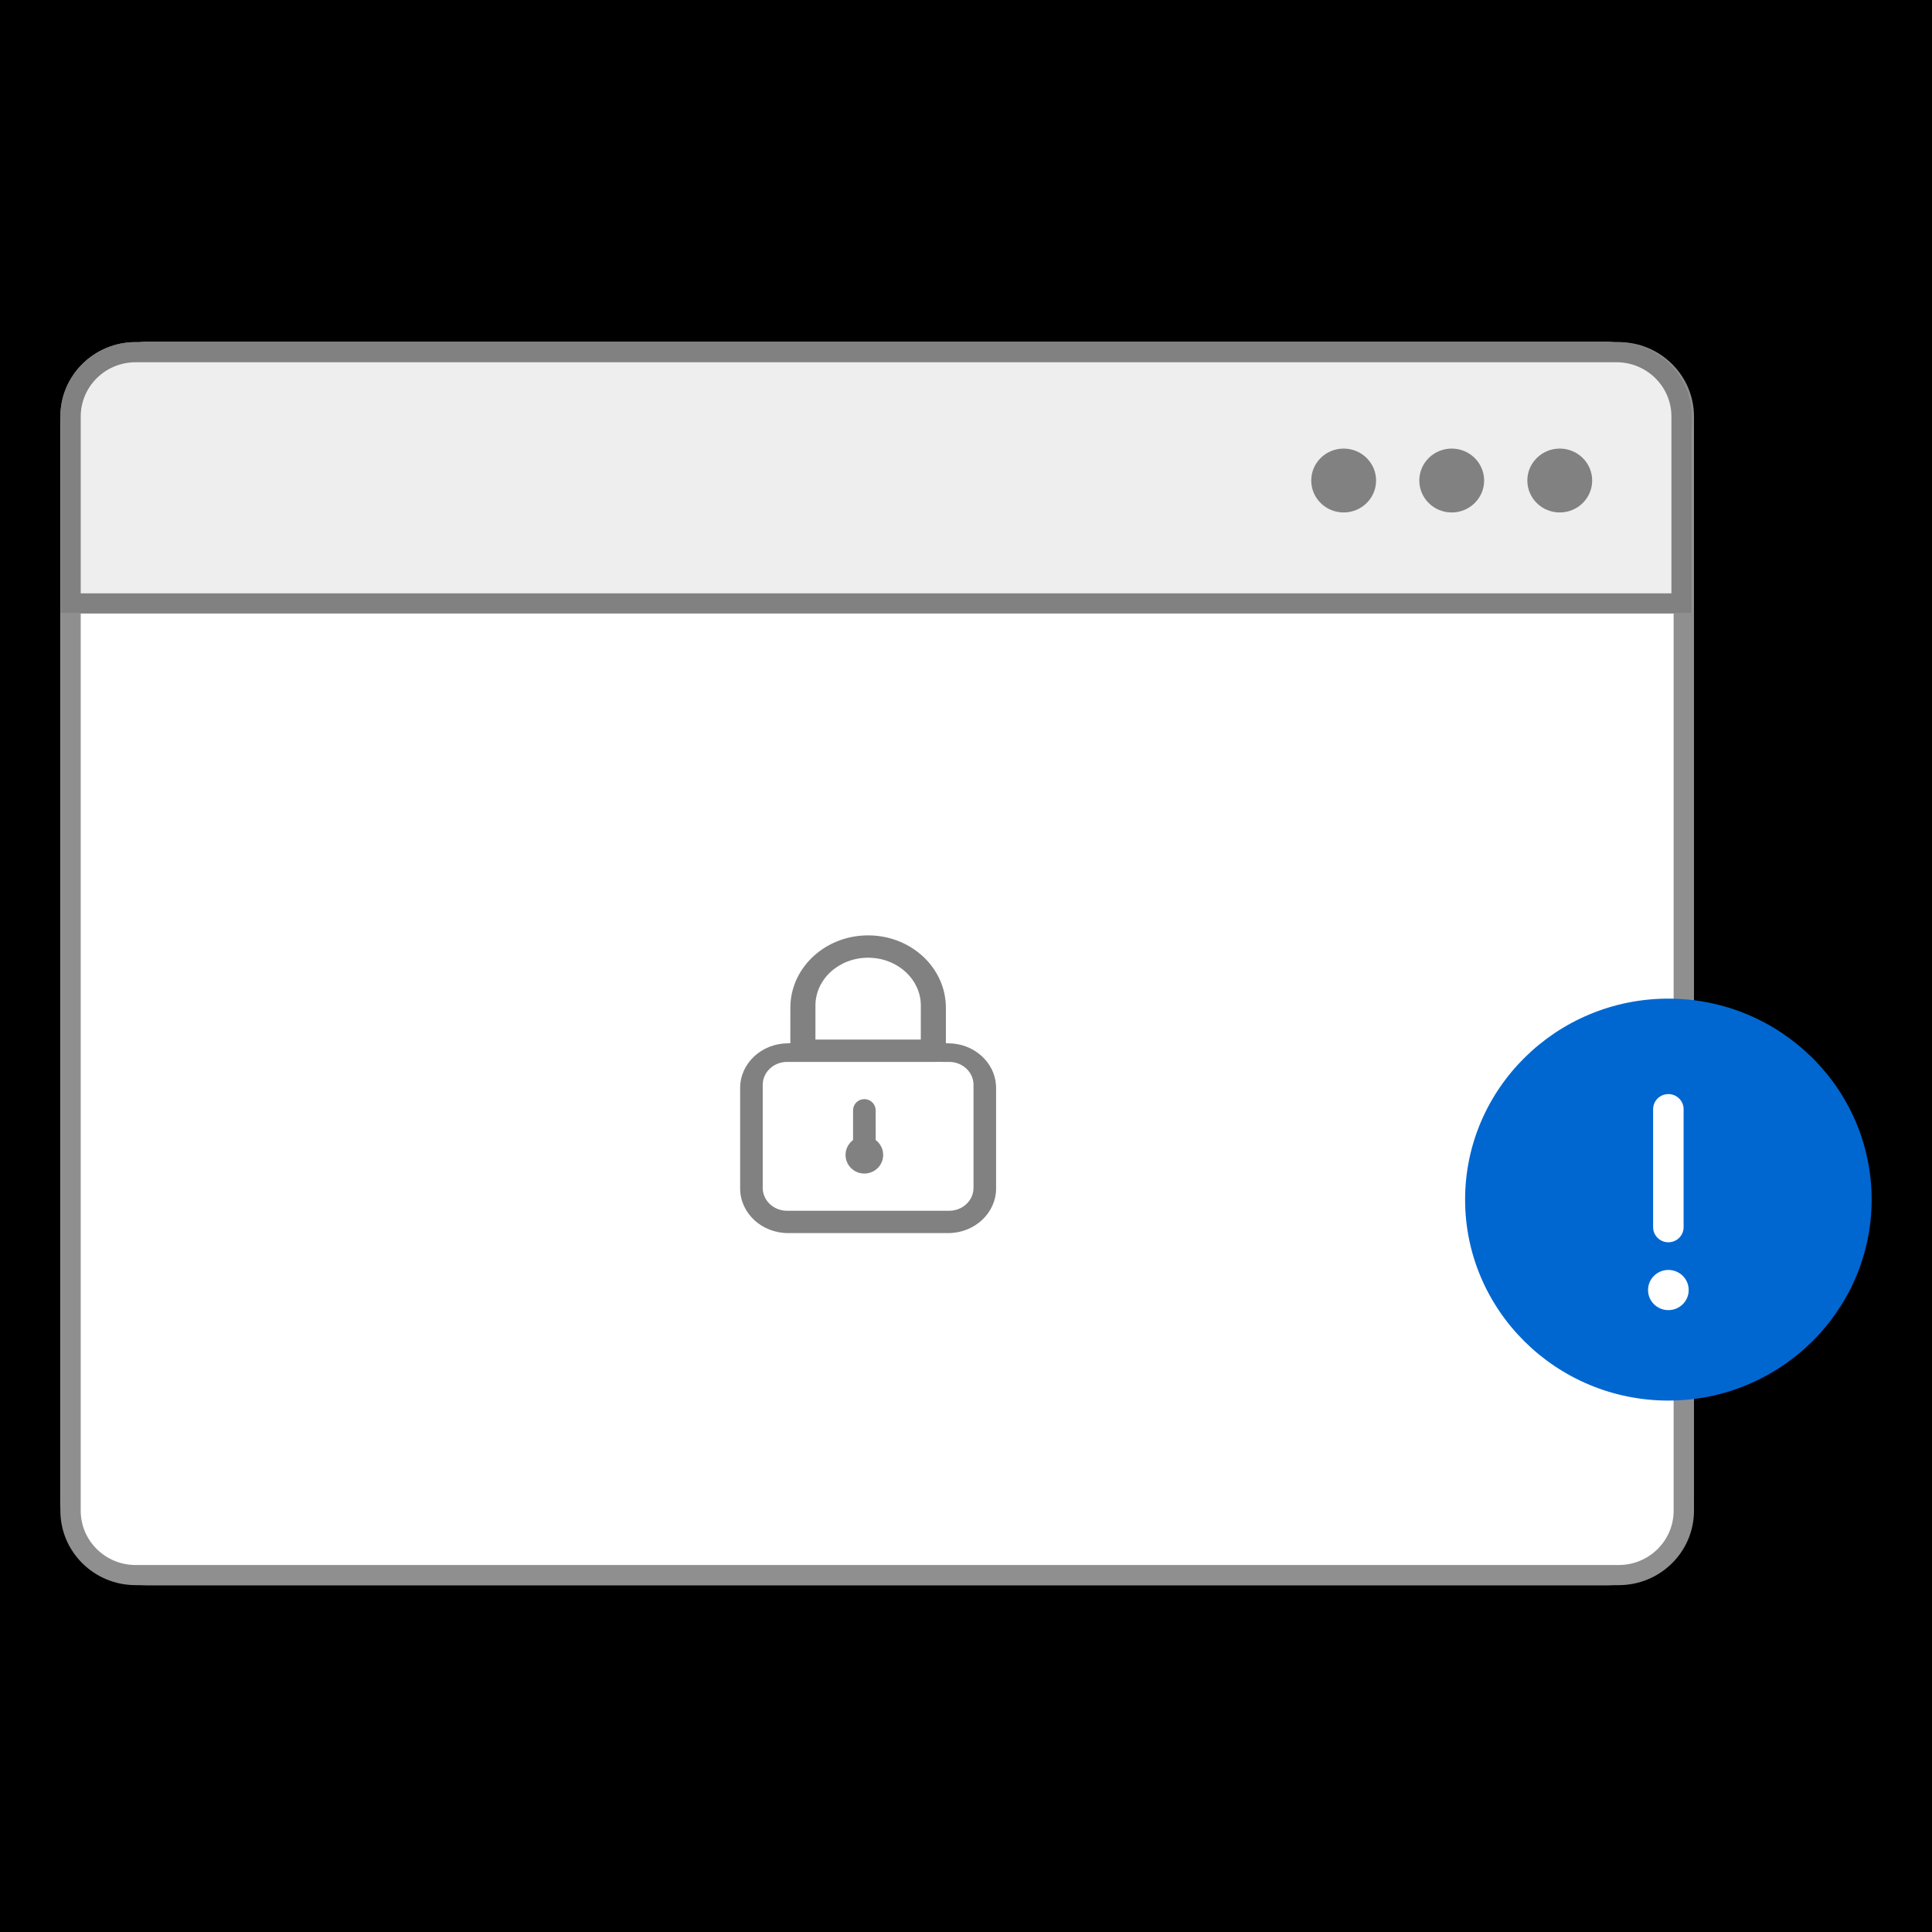
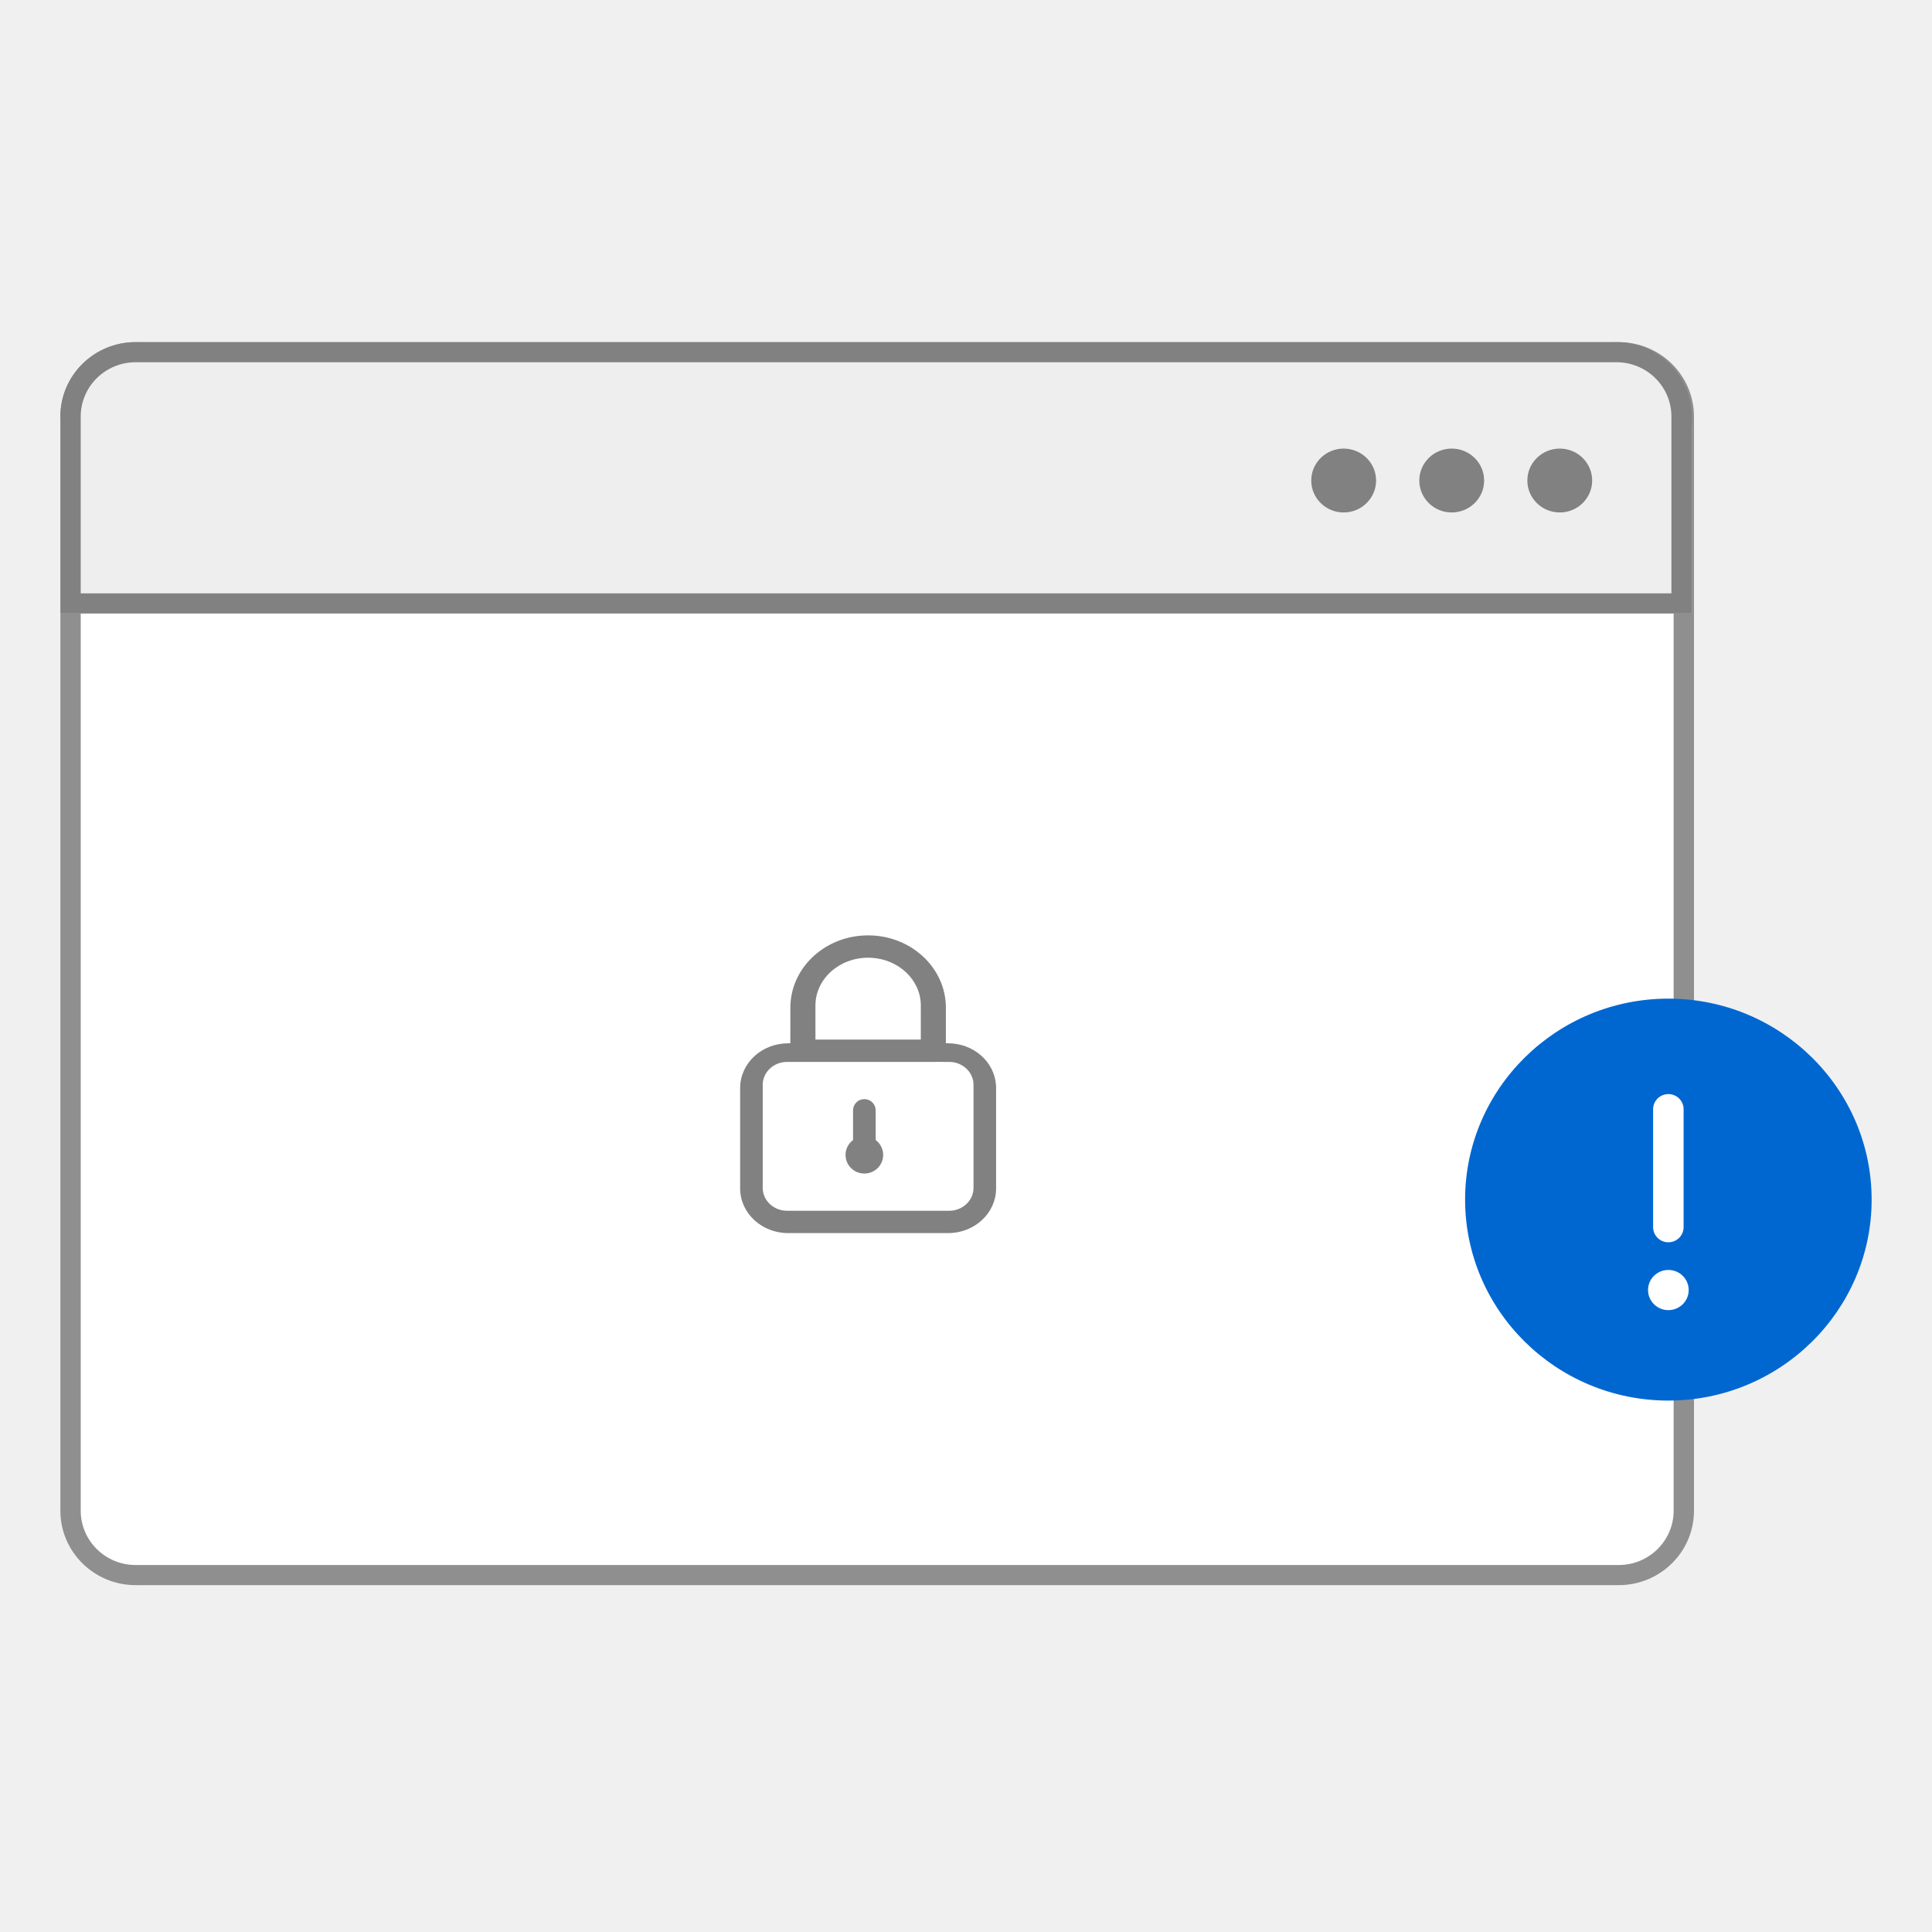
<svg xmlns="http://www.w3.org/2000/svg" viewBox="0 0 96 96" version="1.1">
-   <g id="缺省图" stroke="none" stroke-width="1" fill-rule="evenodd">
+   <g id="缺省图" stroke="none" stroke-width="1" fill="none" fill-rule="evenodd">
    <g transform="translate(-95, -711)" id="无访问权限">
      <g transform="translate(95, 711)">
        <rect id="矩形" x="0" y="0" width="96" height="96" />
        <g id="7" transform="translate(3, 17)">
          <g id="01小容器/01背景/窗口">
            <rect id="矩形" fill="#FFFFFF" x="0" y="0" width="81.173" height="61.765" rx="4.218" />
            <path d="M77.432,0 C79.498,0 81.173,1.656 81.173,3.698 L81.173,58.066 C81.173,60.109 79.498,61.765 77.432,61.765 L3.741,61.765 C1.675,61.765 0,60.109 0,58.066 L0,3.698 C0,1.656 1.675,0 3.741,0 L77.432,0 Z M77.432,1 L3.741,1 C2.233,1 1.011,2.208 1.011,3.698 L1.011,58.066 C1.011,59.557 2.233,60.765 3.741,60.765 L77.432,60.765 C78.94,60.765 80.162,59.557 80.162,58.066 L80.162,3.698 C80.162,2.208 78.94,1 77.432,1 Z" id="矩形" fill="#8F8F8F" fill-rule="nonzero" />
            <path d="M4.218,0 L76.845,0 C79.175,4.60249401e-16 81.063,1.888 81.063,4.218 L81.063,13.484 L81.063,13.484 L0,13.484 L0,4.218 C-2.85286012e-16,1.888 1.888,-4.60249401e-16 4.218,0 Z" id="矩形" fill="#EEEEEE" />
            <path d="M77.322,0 C79.388,0 81.063,1.656 81.063,3.698 L81.063,13.484 L0,13.484 L0,3.698 C0,1.656 1.675,0 3.741,0 L77.322,0 Z M77.322,1 L3.741,1 C2.233,1 1.011,2.208 1.011,3.698 L1.011,12.484 L80.052,12.484 L80.052,3.698 C80.052,2.244 78.889,1.059 77.432,1.002 L77.322,1 Z" id="矩形" fill="#818181" fill-rule="nonzero" />
            <path d="M74.504,8.464 C75.393,8.464 76.114,7.753 76.114,6.877 C76.114,6 75.393,5.29 74.504,5.29 C73.614,5.29 72.893,6 72.893,6.877 C72.893,7.753 73.614,8.464 74.504,8.464 Z M69.135,8.464 C70.024,8.464 70.746,7.753 70.746,6.877 C70.746,6 70.024,5.29 69.135,5.29 C68.245,5.29 67.524,6 67.524,6.877 C67.524,7.753 68.245,8.464 69.135,8.464 Z M63.766,8.464 C64.655,8.464 65.377,7.753 65.377,6.877 C65.377,6 64.655,5.29 63.766,5.29 C62.876,5.29 62.155,6 62.155,6.877 C62.155,7.753 62.876,8.464 63.766,8.464 Z" id="形状结合" fill="#818181" />
          </g>
          <g id="ic_tips_filled" transform="translate(69.80027, 32.62164)" fill-rule="nonzero">
            <path d="M10.1,0 C4.531,0 0,4.48 0,9.986 C0,15.492 4.531,19.972 10.1,19.972 C15.669,19.972 20.2,15.492 20.2,9.986 C20.2,4.48 15.669,0 10.1,0" id="Fill-1" fill="#0067D1" />
            <path d="M10.1,4.743 C10.518,4.743 10.857,5.079 10.857,5.492 L10.857,11.358 C10.857,11.771 10.518,12.107 10.1,12.107 C9.682,12.107 9.342,11.771 9.342,11.358 L9.342,5.492 C9.342,5.079 9.682,4.743 10.1,4.743" id="Fill-1-path" fill="#FFFFFF" />
            <path d="M10.1,15.478 C9.542,15.478 9.09,15.032 9.09,14.48 C9.09,13.927 9.542,13.481 10.1,13.481 C10.657,13.481 11.11,13.927 11.11,14.48 C11.11,15.032 10.657,15.478 10.1,15.478" id="Fill-1-path" fill="#FFFFFF" />
          </g>
          <g id="ic_locked_lined" transform="translate(33.77742, 29.47793)" fill="#818181" fill-rule="nonzero">
            <path d="M6.359,0 C8.493,0 10.223,1.61 10.223,3.596 L10.223,3.596 L10.223,5.362 L10.334,5.363 C11.603,5.363 12.642,6.287 12.714,7.451 L12.718,7.582 L12.718,12.575 C12.718,13.8 11.65,14.794 10.334,14.794 L10.334,14.794 L2.385,14.794 C1.068,14.794 0,13.8 0,12.575 L0,12.575 L0,7.582 C0,6.357 1.068,5.363 2.385,5.363 L2.385,5.363 L2.494,5.362 L2.495,3.596 C2.495,1.663 4.133,0.087 6.187,0.004 L6.359,0 Z M3.034,6.288 L2.331,6.288 C1.664,6.288 1.122,6.798 1.122,7.426 L1.122,7.426 L1.122,12.546 C1.122,13.175 1.663,13.684 2.331,13.684 L2.331,13.684 L10.388,13.684 C11.055,13.684 11.596,13.175 11.596,12.546 L11.596,12.546 L11.596,7.426 C11.596,6.798 11.055,6.288 10.388,6.288 L10.388,6.288 L9.683,6.287 L9.672,6.288 L3.046,6.288 C3.042,6.288 3.038,6.288 3.034,6.288 Z M6.172,8.137 C6.456,8.137 6.691,8.346 6.728,8.617 L6.733,8.692 L6.735,10.17 C6.961,10.339 7.107,10.608 7.107,10.91 C7.107,11.421 6.688,11.835 6.172,11.835 C5.656,11.835 5.237,11.421 5.237,10.91 C5.237,10.607 5.384,10.339 5.61,10.17 L5.611,8.692 C5.611,8.385 5.862,8.137 6.172,8.137 Z M6.36,1.11 C4.913,1.11 3.741,2.174 3.741,3.488 L3.741,3.488 L3.741,5.178 L8.977,5.178 L8.978,3.488 C8.978,2.218 7.882,1.181 6.503,1.113 L6.503,1.113 L6.36,1.11 Z" id="形状结合" />
          </g>
        </g>
      </g>
    </g>
  </g>
</svg>
